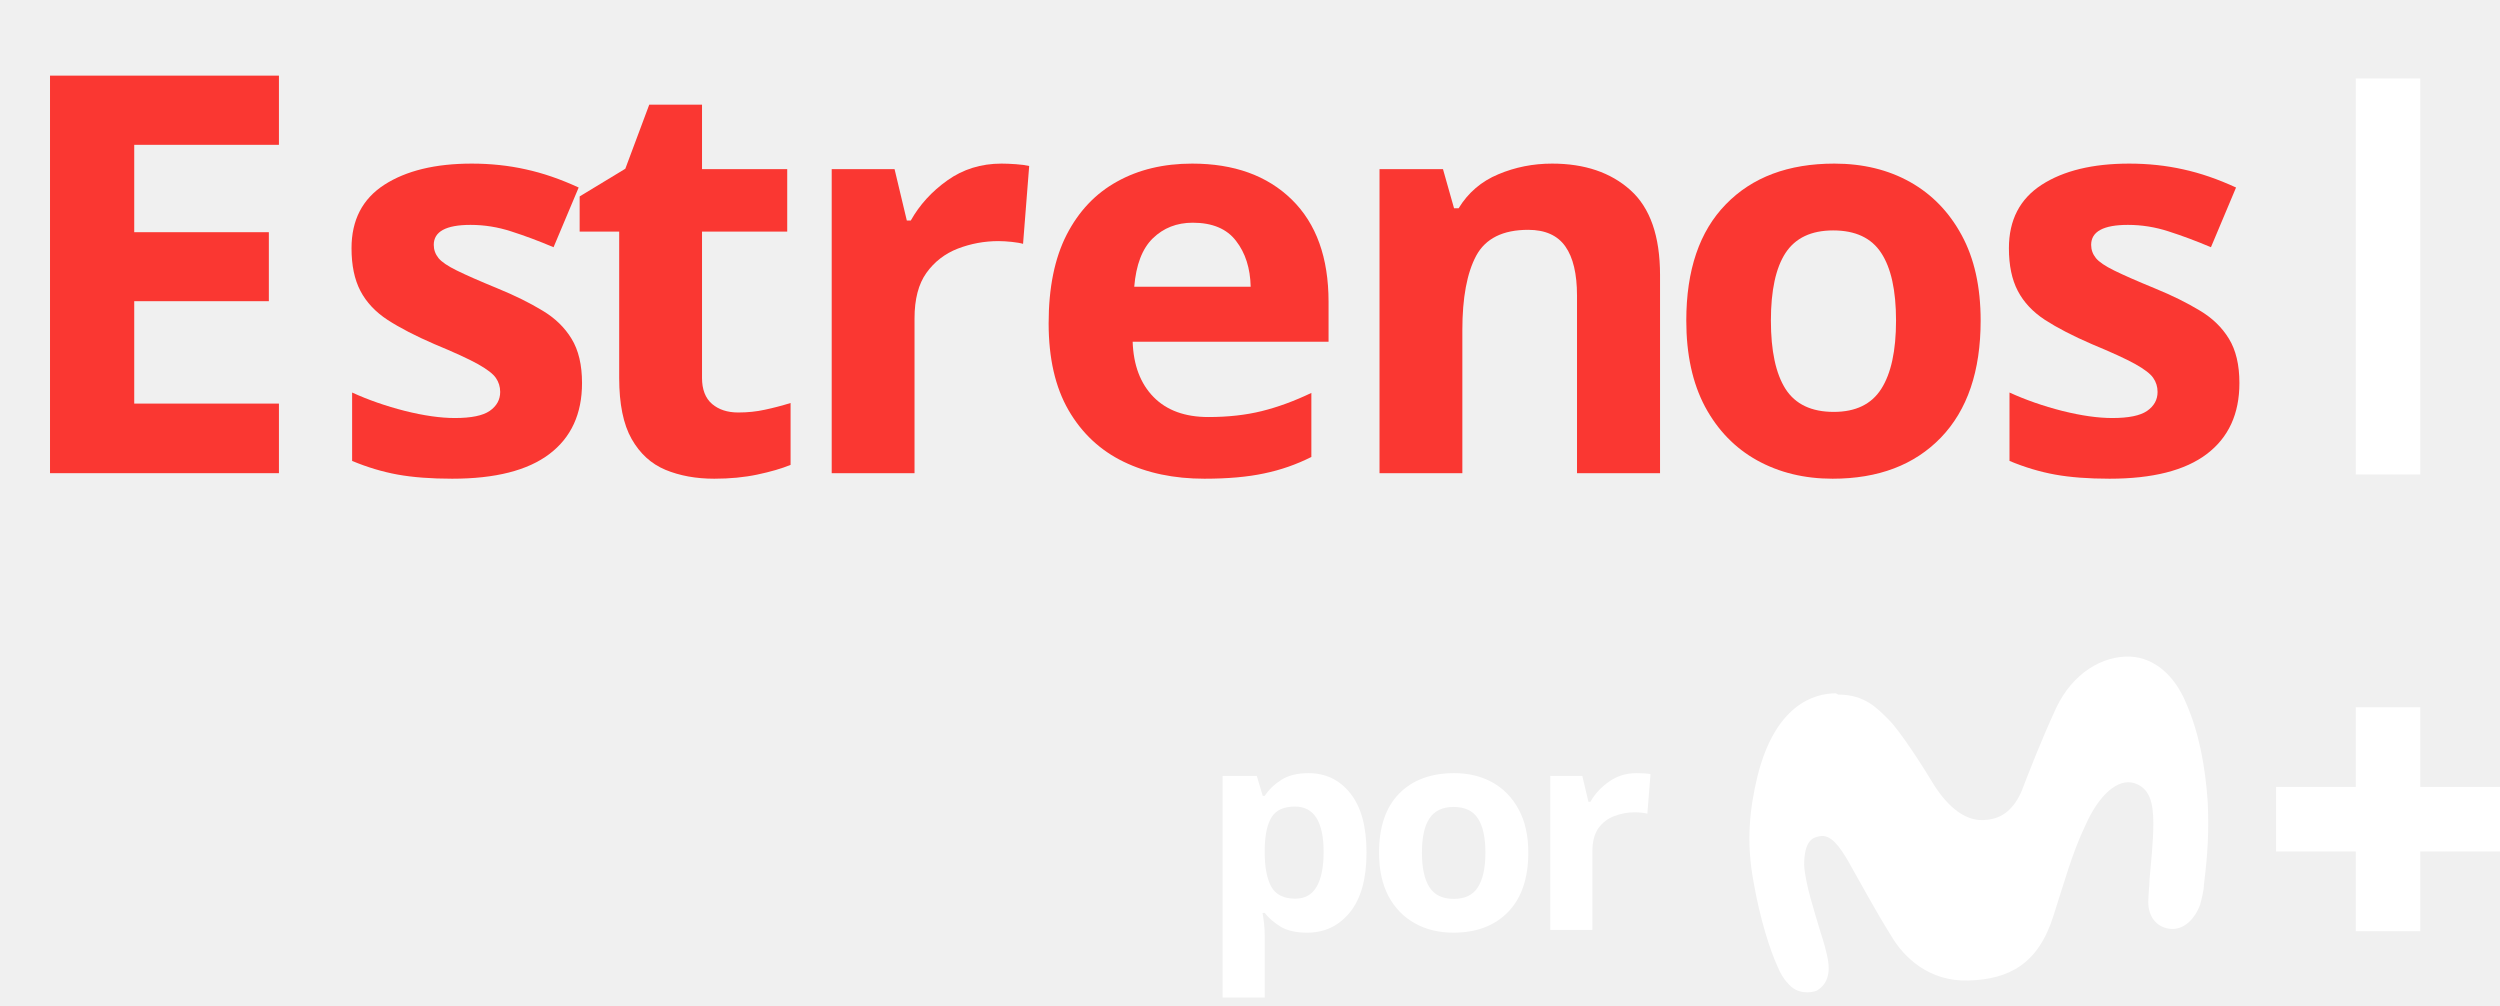
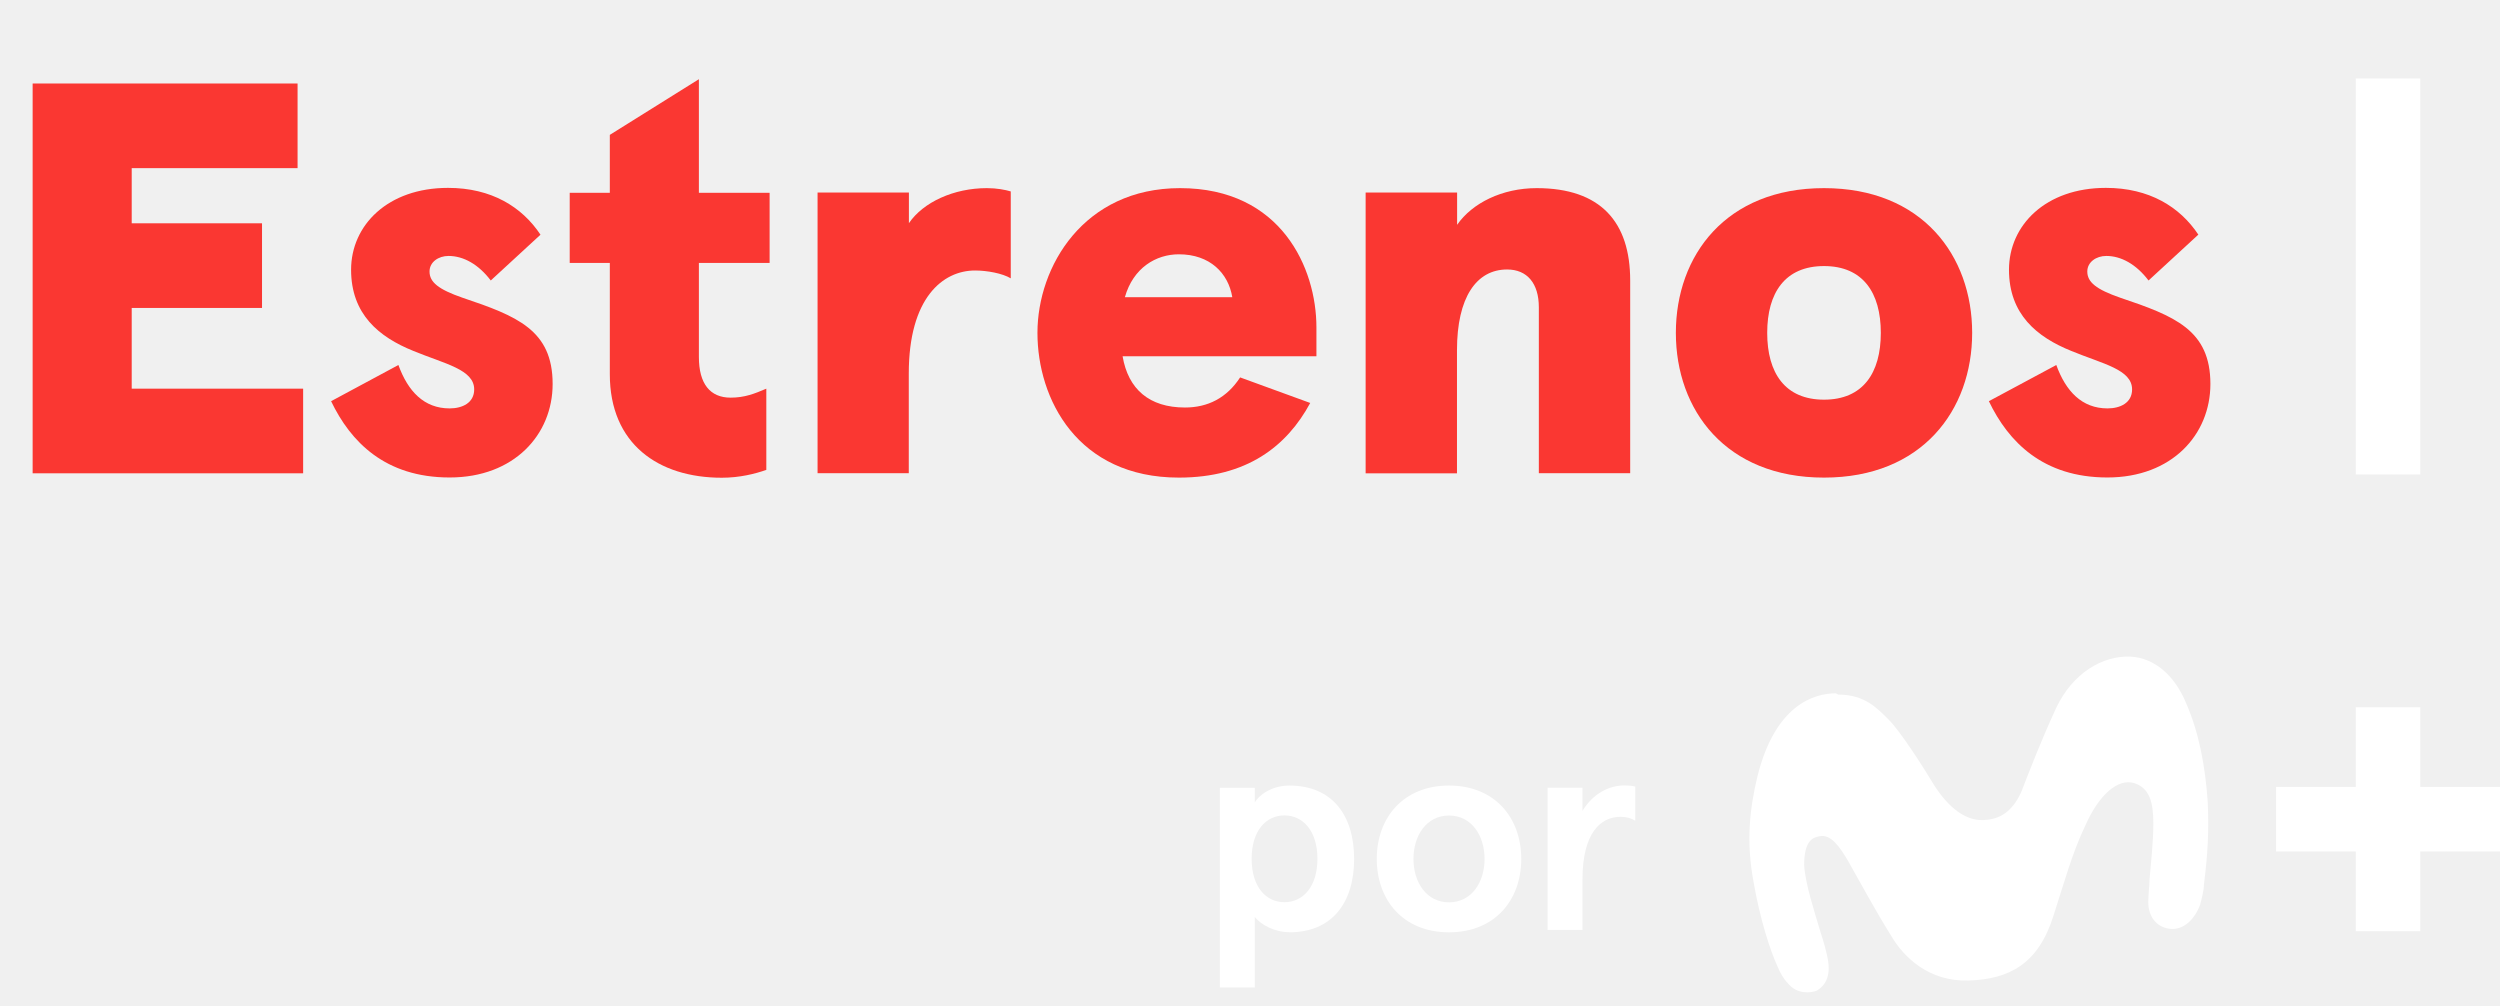
<svg xmlns="http://www.w3.org/2000/svg" id="Capa_1" version="1.1" viewBox="0 0 197.6 79.5">
  <defs>
    <style>
      .st0 {
-         letter-spacing: 0em;
+         fill: #fa3732;
      }

-       .st0, .st1, .st2, .st3, .st4, .st5, .st6 {
+       .st1 {
        isolation: isolate;
      }

-       .st0, .st1, .st3, .st4, .st5, .st6 {
-         font-family: ApercuMovistar-Bold, 'Apercu Movistar';
-         font-weight: 700;
-       }
- 
-       .st0, .st3, .st4, .st6 {
-         fill: #fa3732;
-         font-size: 44px;
-       }
- 
-       .st1, .st7, .st5 {
+       .st2 {
        fill: #fff;
-       }
- 
-       .st1, .st5 {
-         font-size: 22.3px;
-       }
- 
-       .st3 {
-         letter-spacing: 0em;
-       }
- 
-       .st5 {
-         letter-spacing: 0em;
-       }
- 
-       .st6 {
-         letter-spacing: 0em;
      }
    </style>
  </defs>
-   <g id="CONTENIDO">
-     <g>
-       <g class="st2">
-         <text class="st1" transform="translate(94.9 73.5)">
-           <tspan x="0" y="0">p</tspan>
-         </text>
-         <text class="st5" transform="translate(108 73.5)">
-           <tspan x="0" y="0">o</tspan>
-         </text>
-         <text class="st1" transform="translate(120.8 73.5)">
-           <tspan x="0" y="0">r</tspan>
-         </text>
+   <path class="st2" d="M101.9,73.68c-1.14,0-2.23-.58-2.72-1.2v5.57h-2.76v-15.78h2.76v1.16c.31-.58,1.34-1.34,2.72-1.34,3.39,0,5.13,2.34,5.13,5.8s-1.74,5.8-5.13,5.8h0ZM101.52,64.45c-1.45,0-2.59,1.2-2.59,3.43s1.14,3.43,2.59,3.43,2.61-1.2,2.61-3.43-1.16-3.43-2.61-3.43Z" />
+   <path class="st2" d="M114.53,62.09c3.61,0,5.71,2.54,5.71,5.8s-2.09,5.8-5.71,5.8-5.71-2.54-5.71-5.8,2.1-5.8,5.71-5.8ZM114.53,71.32c1.78,0,2.81-1.58,2.81-3.43s-1.03-3.43-2.81-3.43-2.81,1.58-2.81,3.43,1.03,3.43,2.81,3.43Z" />
+   <path class="st2" d="M122.32,73.5v-11.24h2.76v1.83c.8-1.32,2.05-2.01,3.32-2.01.25,0,.58.02.85.09v2.7c-.33-.2-.69-.31-1.16-.31-1.61,0-3.01,1.32-3.01,4.95v3.99h-2.76Z" />
+   <path class="st2" d="M145.1,54.8c-1.7,0-4.8.9-6.2,6.6-.6,2.5-.9,5.1-.3,8.3.5,2.9,1.3,5.4,1.9,6.7.2.5.5,1,.8,1.3.7.9,1.8.8,2.3.6.5-.3,1.1-.9.9-2.3-.1-.7-.4-1.7-.6-2.3-.5-1.7-1.2-3.8-1.3-5.3,0-2,.7-2.2,1.2-2.3.9-.2,1.6.8,2.3,2,.8,1.4,2.2,4,3.4,5.9,1,1.7,3,3.6,6.1,3.5,3.2-.1,5.5-1.3,6.7-5.1.9-2.8,1.5-5,2.5-7.1,1.1-2.5,2.6-3.8,3.9-3.4,1.2.4,1.5,1.5,1.5,3.2,0,1.5-.2,3.2-.3,4.4,0,.4-.1,1.3-.1,1.8,0,1,.5,1.9,1.6,2.1,1.2.2,2.1-.8,2.5-1.9.1-.4.3-1.1.3-1.6.3-2.4.4-4.1.3-6.5-.2-2.9-.7-5.5-1.7-7.8-.9-2.2-2.5-3.6-4.4-3.7-2.2-.1-4.6,1.3-5.9,4.1-1.2,2.6-2.2,5.2-2.7,6.5-.6,1.4-1.5,2.2-2.8,2.3-1.6.2-3-1-4.1-2.7-.9-1.5-2.7-4.3-3.6-5.2-.9-.9-1.9-2-4-2" />
+   <rect class="st2" x="186.2" y="6.2" width="5.1" height="31.3" />
+   <polygon class="st2" points="197.6 62.2 191.3 62.2 191.3 55.9 186.2 55.9 186.2 62.2 179.9 62.2 179.9 67.3 186.2 67.3 186.2 73.6 191.3 73.6 191.3 67.3 197.6 67.3 197.6 62.2" />
+   <g class="st1">
+     <g class="st1">
+       <g class="st1">
+         <path class="st0" d="M23.52,6.6v6.69h-13.11v4.36h10.3v6.69h-10.3v6.38h13.55v6.69H2.58V6.6h20.95Z" />
+         <path class="st0" d="M42.71,18.56l-3.92,3.61c-.97-1.28-2.16-1.94-3.34-1.94-.79,0-1.5.48-1.5,1.23,0,.84.7,1.41,2.6,2.07,4.31,1.45,7.13,2.55,7.13,6.82,0,4-3.04,7.39-8.14,7.39s-7.83-2.82-9.37-6.03l5.32-2.86c.75,2.07,2.02,3.43,4.05,3.43,1.01,0,1.94-.44,1.94-1.5,0-1.58-2.33-2.02-4.8-3.04-2.73-1.1-4.93-2.9-4.93-6.42s2.9-6.47,7.66-6.47c3.43,0,5.85,1.5,7.31,3.7Z" />
+         <path class="st0" d="M60.57,37.14c-.88.31-2.11.62-3.52.62-5.02,0-8.85-2.68-8.85-8.18v-8.8h-3.17v-5.54h3.17v-4.58l7.04-4.4v8.98h5.59v5.54h-5.59v7.44c0,2.11.88,3.21,2.51,3.21,1.1,0,1.89-.31,2.82-.71v6.43Z" />
+         <path class="st0" d="M64.62,37.4V15.22h7.22v2.42c1.14-1.67,3.56-2.77,6.16-2.77.79,0,1.45.13,1.89.26v6.87c-.66-.4-1.89-.62-2.82-.62-2.55,0-5.24,2.16-5.24,8.14v7.88h-7.22Z" />
+         <path class="st0" d="M88.73,28.16c.44,2.6,2.11,4.05,4.93,4.05,1.8,0,3.3-.75,4.36-2.38l5.54,2.02c-1.85,3.43-5.02,5.9-10.38,5.9-8.01,0-11.18-6.2-11.18-11.44s3.65-11.44,11.27-11.44c8.01,0,10.78,6.34,10.78,11v2.29h-15.31ZM88.91,23.49h8.49c-.31-1.89-1.76-3.39-4.22-3.39-1.8,0-3.61,1.06-4.27,3.39Z" />
+         <path class="st0" d="M115.17,15.22v2.55c1.19-1.72,3.56-2.9,6.29-2.9,5.06,0,7.39,2.68,7.39,7.3v15.23h-7.22v-13.11c0-1.89-.92-2.99-2.51-2.99-2.42,0-3.96,2.2-3.96,6.38v9.73h-7.22V15.22h7.22Z" />
+         <path class="st0" d="M144.17,14.87c7.75,0,11.71,5.33,11.71,11.44s-3.96,11.44-11.71,11.44-11.71-5.32-11.71-11.44,3.96-11.44,11.71-11.44ZM144.17,31.59c3.08,0,4.49-2.11,4.49-5.28s-1.41-5.28-4.49-5.28-4.49,2.11-4.49,5.28,1.41,5.28,4.49,5.28Z" />
+         <path class="st0" d="M173.74,18.56l-3.92,3.61c-.97-1.28-2.16-1.94-3.34-1.94-.79,0-1.5.48-1.5,1.23,0,.84.7,1.41,2.6,2.07,4.31,1.45,7.13,2.55,7.13,6.82,0,4-3.04,7.39-8.14,7.39s-7.83-2.82-9.37-6.03l5.33-2.86c.75,2.07,2.02,3.43,4.05,3.43,1.01,0,1.94-.44,1.94-1.5,0-1.58-2.33-2.02-4.8-3.04-2.73-1.1-4.93-2.9-4.93-6.42s2.9-6.47,7.66-6.47c3.43,0,5.85,1.5,7.31,3.7Z" />
      </g>
-       <g class="st2">
-         <text class="st4" transform="translate(0 37.4)">
-           <tspan x="0" y="0">E</tspan>
-         </text>
-         <text class="st4" transform="translate(25.8 37.4)">
-           <tspan x="0" y="0">s</tspan>
-         </text>
-         <text class="st3" transform="translate(44.8 37.4)">
-           <tspan x="0" y="0">t</tspan>
-         </text>
-         <text class="st0" transform="translate(62.3 37.4)">
-           <tspan x="0" y="0">r</tspan>
-         </text>
-         <text class="st4" transform="translate(80.9 37.4)">
-           <tspan x="0" y="0">e</tspan>
-         </text>
-         <text class="st4" transform="translate(105.6 37.4)">
-           <tspan x="0" y="0">n</tspan>
-         </text>
-         <text class="st6" transform="translate(131.3 37.4)">
-           <tspan x="0" y="0">o</tspan>
-         </text>
-         <text class="st4" transform="translate(156.8 37.4)">
-           <tspan x="0" y="0">s</tspan>
-         </text>
-       </g>
-       <path class="st7" d="M145.1,54.8c-1.7,0-4.8.9-6.2,6.6-.6,2.5-.9,5.1-.3,8.3.5,2.9,1.3,5.4,1.9,6.7.2.5.5,1,.8,1.3.7.9,1.8.8,2.3.6.5-.3,1.1-.9.9-2.3-.1-.7-.4-1.7-.6-2.3-.5-1.7-1.2-3.8-1.3-5.3,0-2,.7-2.2,1.2-2.3.9-.2,1.6.8,2.3,2,.8,1.4,2.2,4,3.4,5.9,1,1.7,3,3.6,6.1,3.5,3.2-.1,5.5-1.3,6.7-5.1.9-2.8,1.5-5,2.5-7.1,1.1-2.5,2.6-3.8,3.9-3.4,1.2.4,1.5,1.5,1.5,3.2,0,1.5-.2,3.2-.3,4.4,0,.4-.1,1.3-.1,1.8,0,1,.5,1.9,1.6,2.1,1.2.2,2.1-.8,2.5-1.9.1-.4.3-1.1.3-1.6.3-2.4.4-4.1.3-6.5-.2-2.9-.7-5.5-1.7-7.8-.9-2.2-2.5-3.6-4.4-3.7-2.2-.1-4.6,1.3-5.9,4.1-1.2,2.6-2.2,5.2-2.7,6.5-.6,1.4-1.5,2.2-2.8,2.3-1.6.2-3-1-4.1-2.7-.9-1.5-2.7-4.3-3.6-5.2-.9-.9-1.9-2-4-2" />
-       <rect class="st7" x="186.2" y="6.2" width="5.1" height="31.3" />
-       <polygon class="st7" points="197.6 62.2 191.3 62.2 191.3 55.9 186.2 55.9 186.2 62.2 179.9 62.2 179.9 67.3 186.2 67.3 186.2 73.6 191.3 73.6 191.3 67.3 197.6 67.3 197.6 62.2" />
    </g>
  </g>
</svg>
